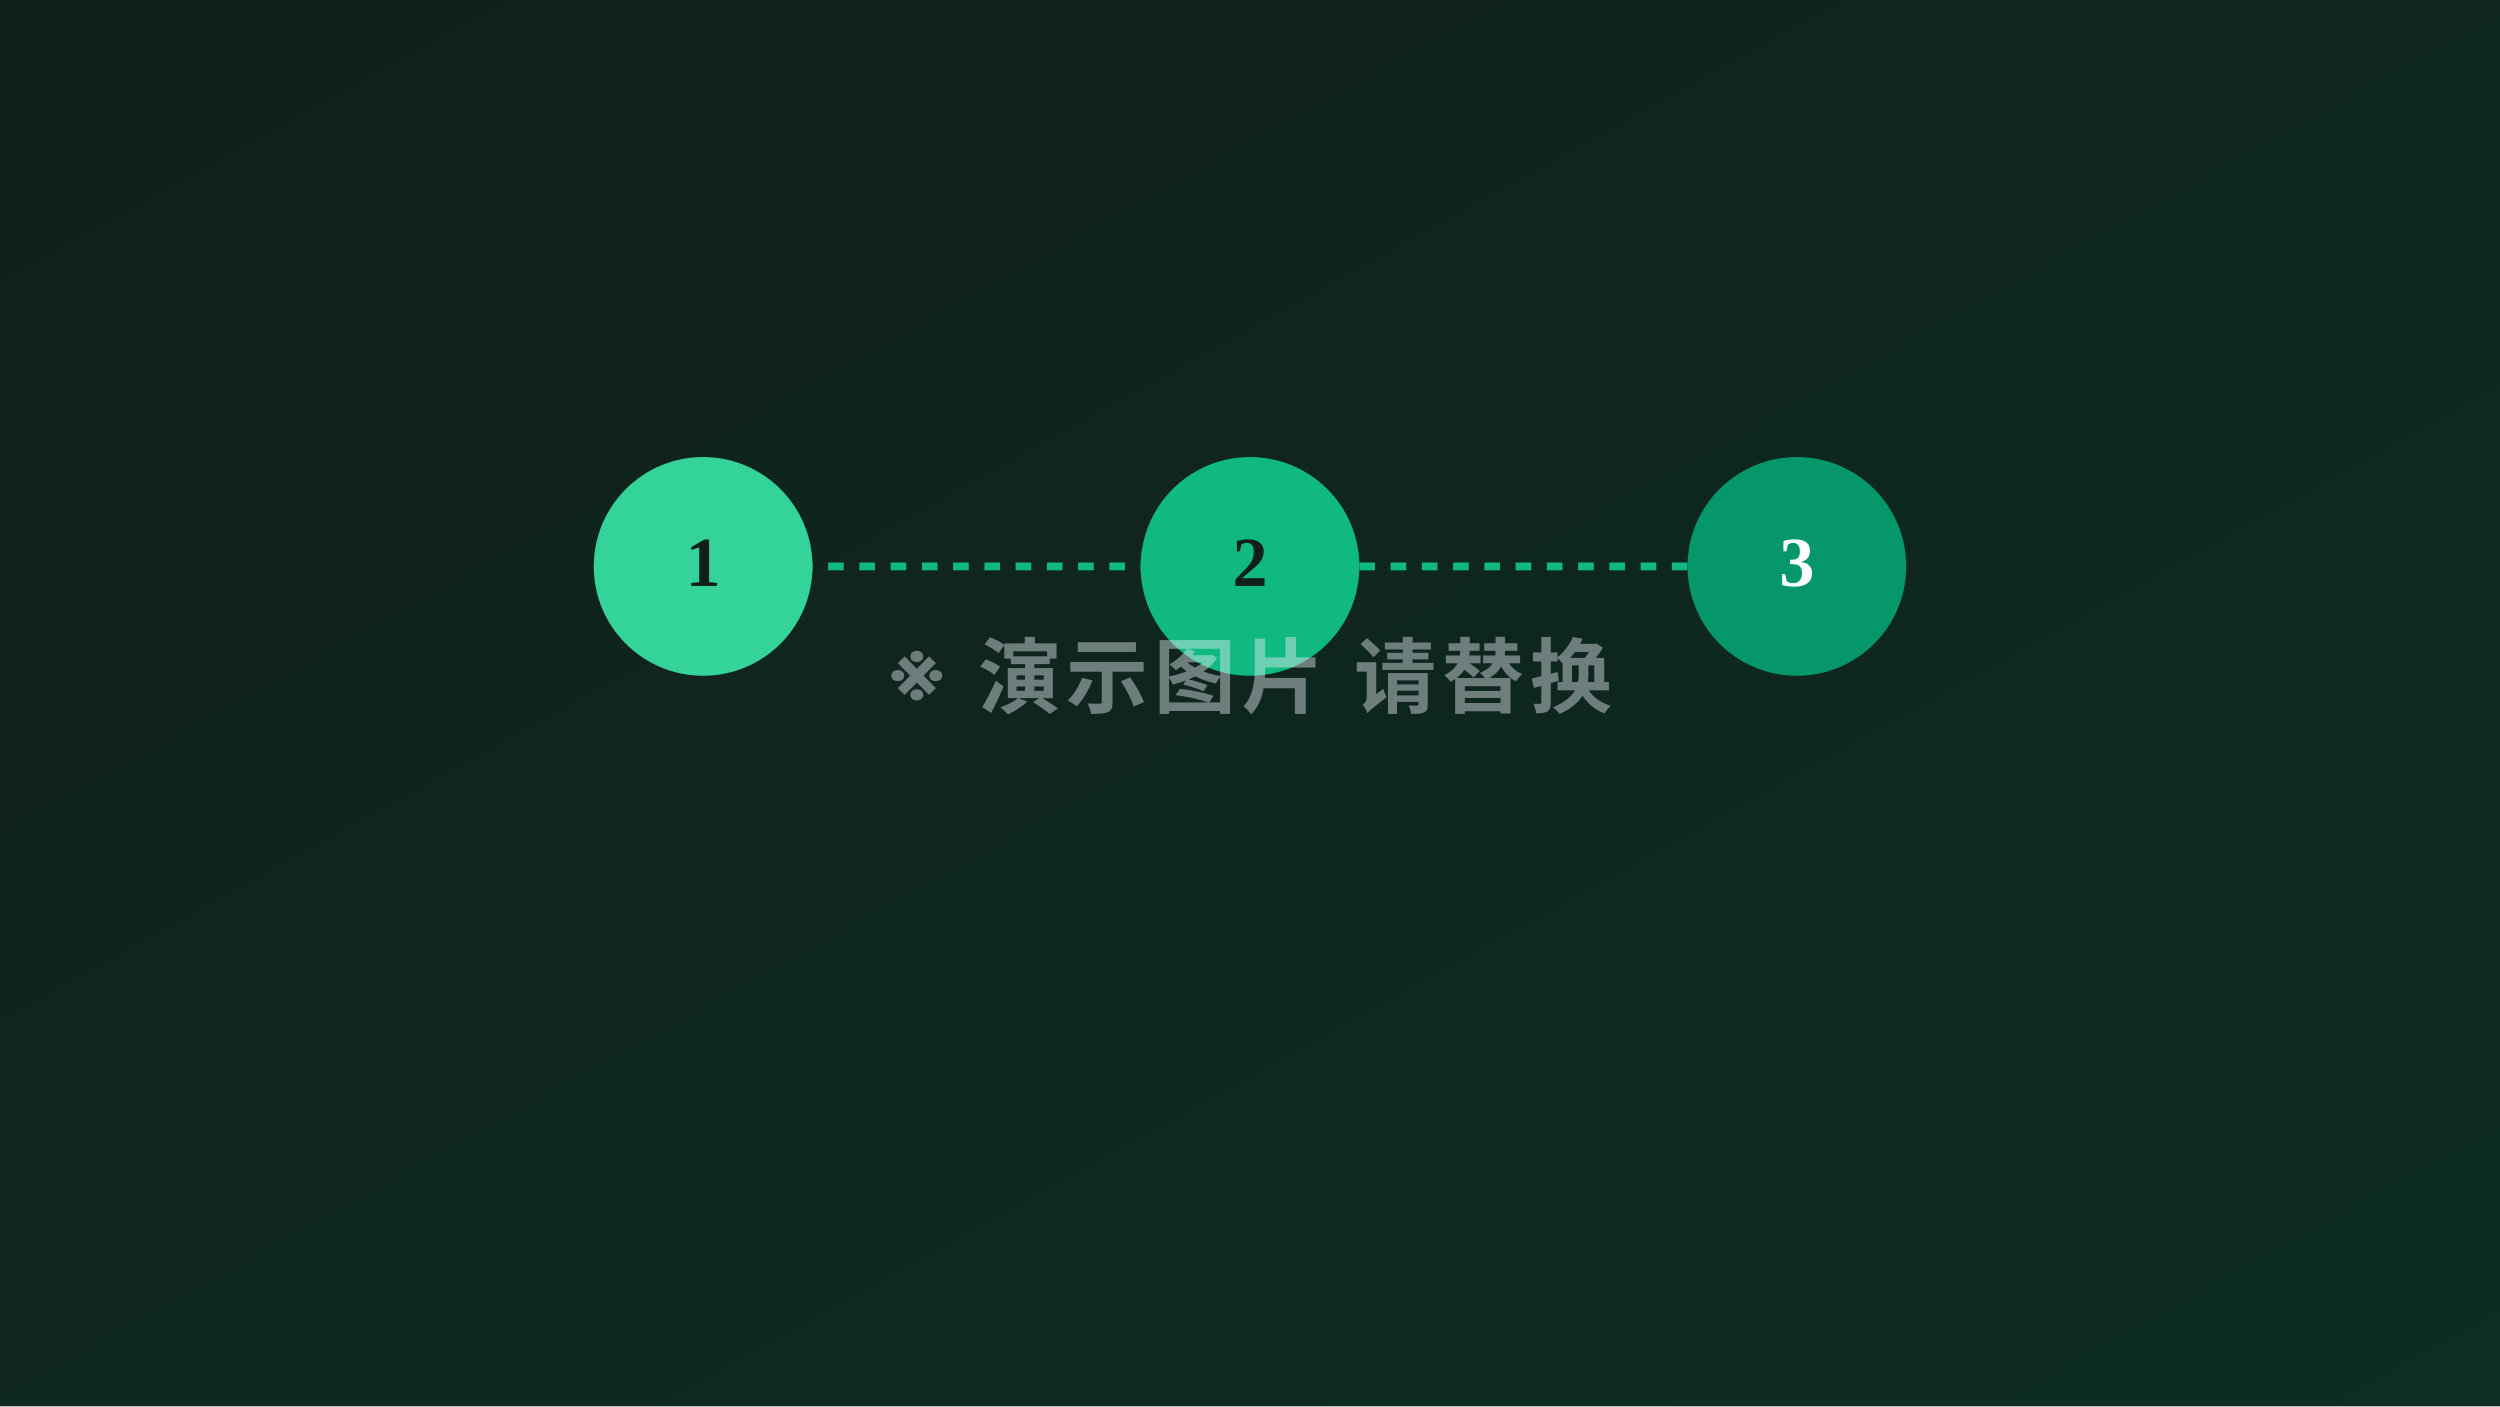
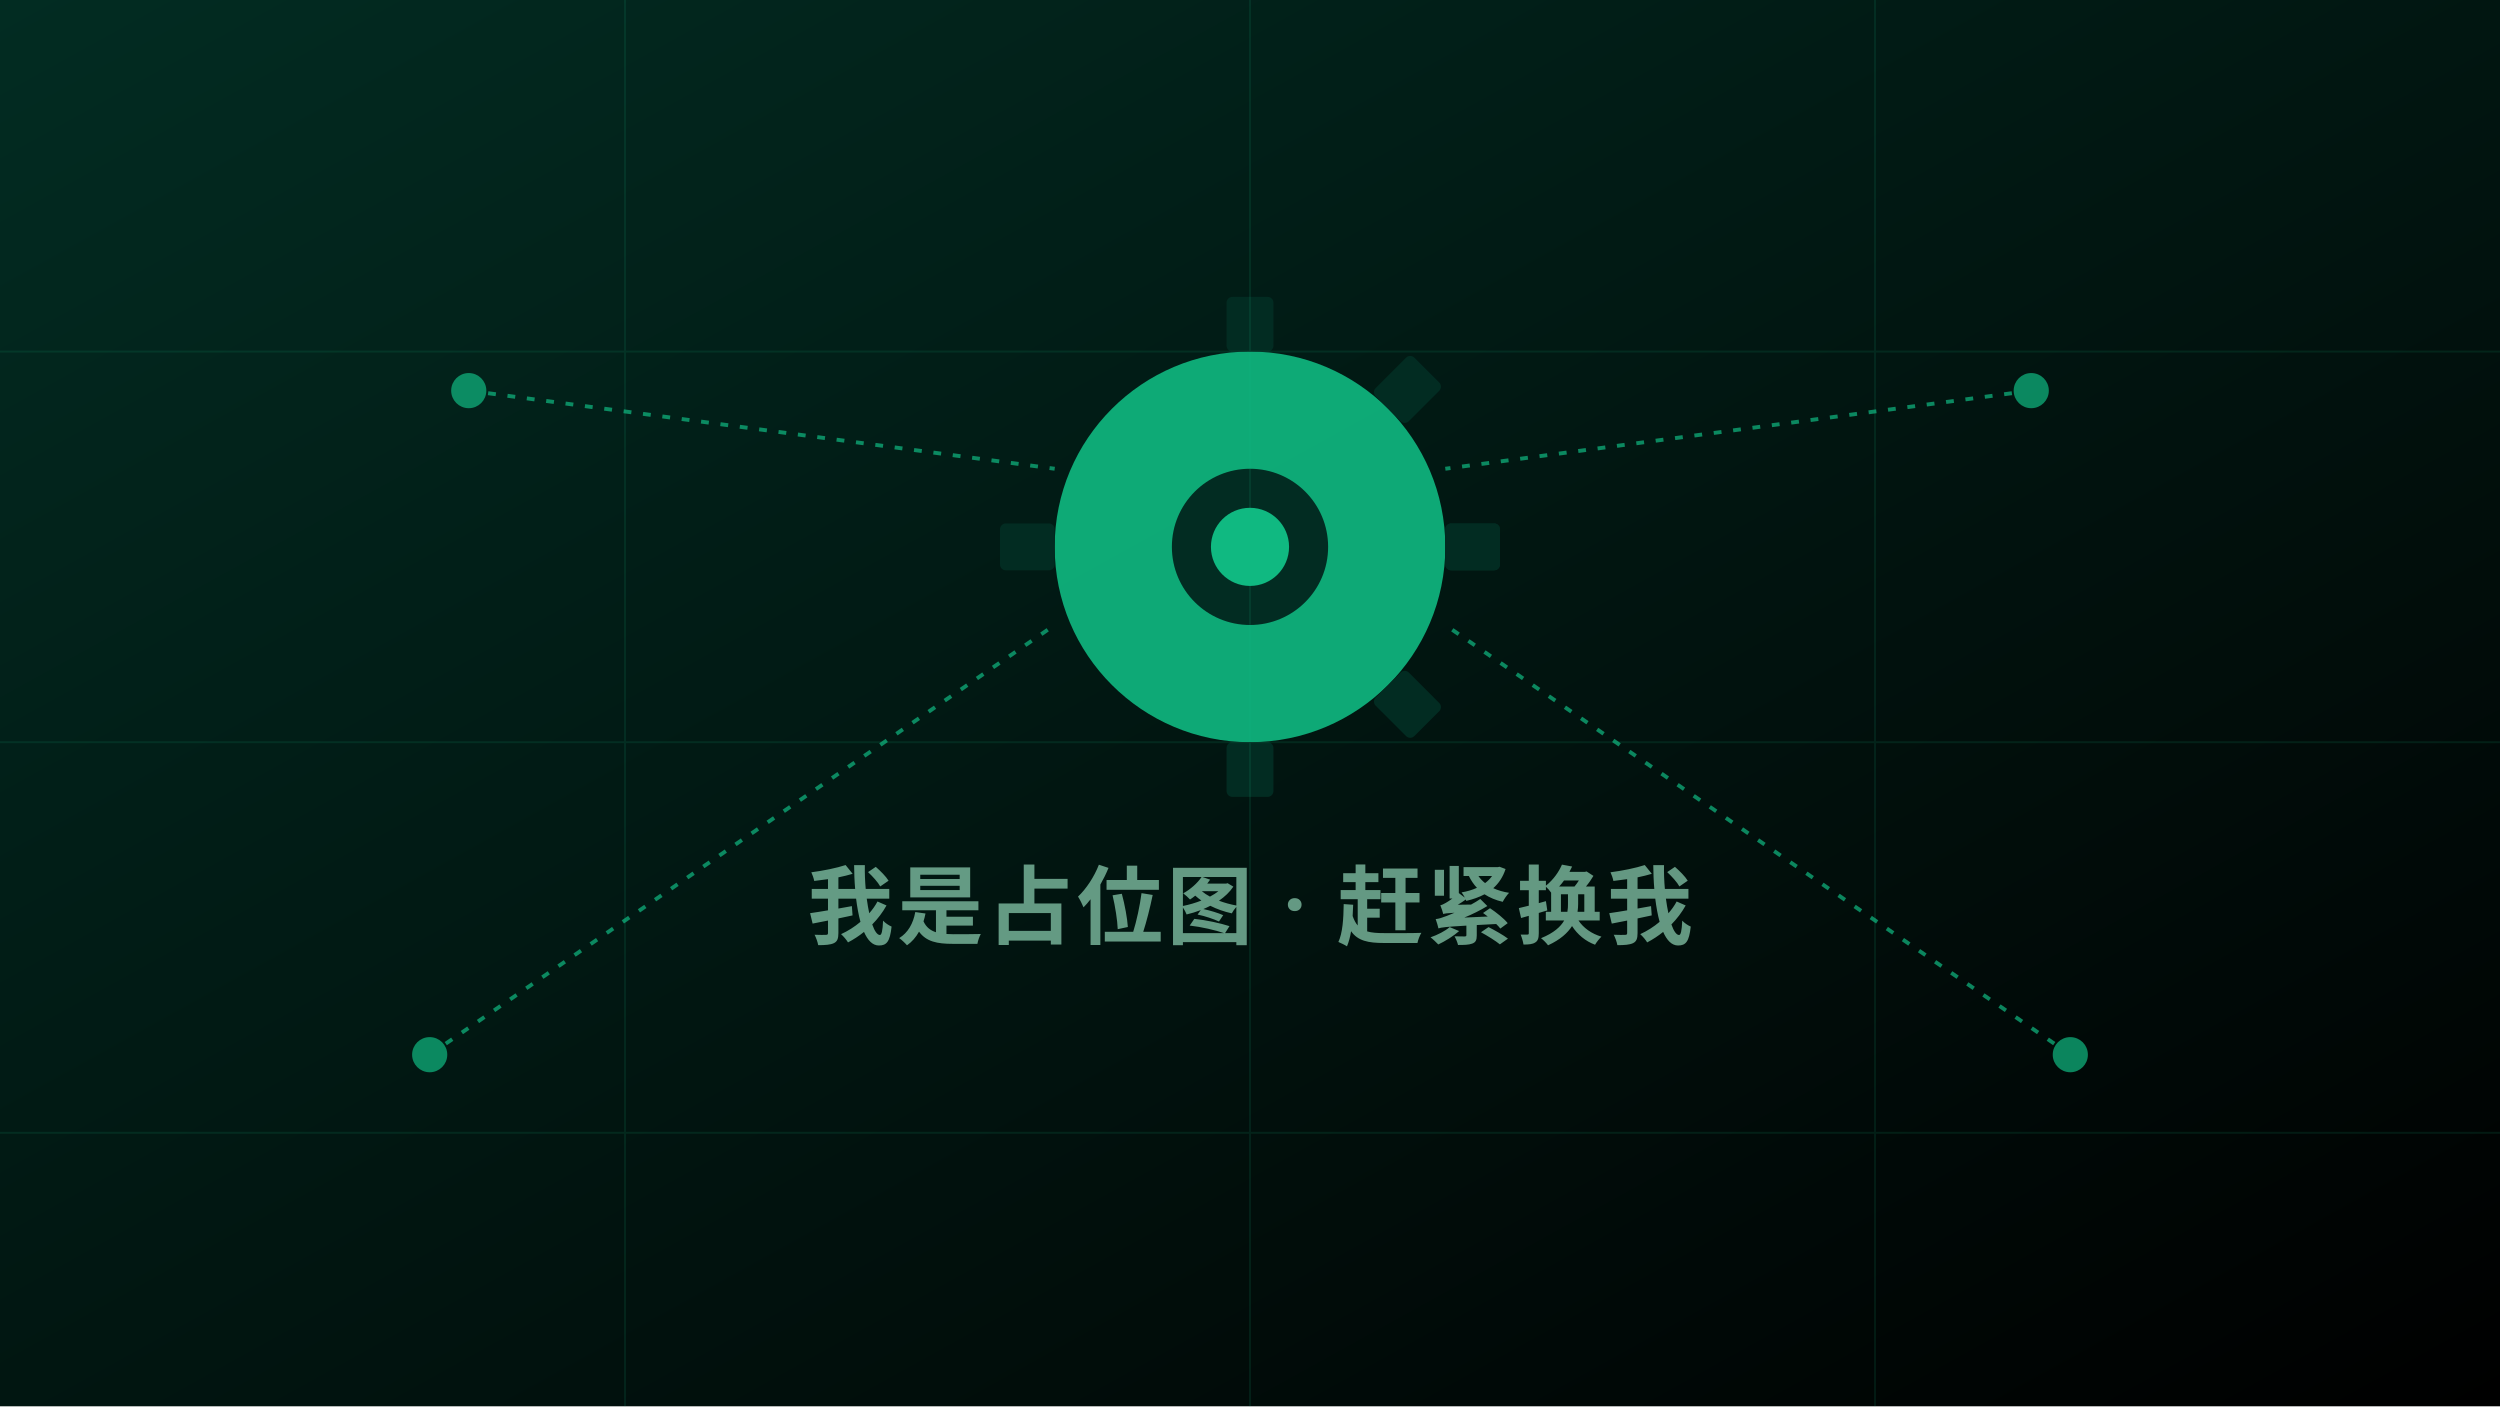
<svg xmlns="http://www.w3.org/2000/svg" viewBox="0 0 1280 720" width="1280" height="720">
  <defs>
    <linearGradient id="bg" x1="0" y1="0" x2="1" y2="1">
-       <stop offset="0%" stop-color="#0F1F1A" />
-       <stop offset="100%" stop-color="#0E2E22" />
+       <stop offset="0%" stop-color="#022C22" />
+       <stop offset="100%" stop-color="#000000" />
    </linearGradient>
  </defs>
  <rect width="1280" height="720" fill="url(#bg)" />
-   <g transform="translate(640,290)">
-     <line x1="-280" y1="0" x2="280" y2="0" stroke="#10B981" stroke-width="4" stroke-dasharray="8 8" />
-     <circle cx="-280" cy="0" r="56" fill="#34D399" />
-     <text x="-280" y="10" text-anchor="middle" font-size="36" font-weight="900" fill="#0F1F1A">1</text>
-     <circle cx="0" cy="0" r="56" fill="#10B981" />
-     <text x="0" y="10" text-anchor="middle" font-size="36" font-weight="900" fill="#0F1F1A">2</text>
-     <circle cx="280" cy="0" r="56" fill="#059669" />
-     <text x="280" y="10" text-anchor="middle" font-size="36" font-weight="900" fill="#FFFFFF">3</text>
+   <g transform="translate(640 280)">
+     <g fill="#10B981" opacity="0.9">
+       <circle r="100" />
+     </g>
+     <g fill="#022C22">
+       <rect x="-12" y="-128" width="24" height="28" rx="3" />
+       <rect x="-12" y="100" width="24" height="28" rx="3" />
+       <rect x="-128" y="-12" width="28" height="24" rx="3" />
+       <rect x="100" y="-12" width="28" height="24" rx="3" />
+       <rect x="-12" y="-128" width="24" height="28" rx="3" transform="rotate(45)" />
+       <rect x="-12" y="-128" width="24" height="28" rx="3" transform="rotate(90)" />
+       <rect x="-12" y="-128" width="24" height="28" rx="3" transform="rotate(135)" />
+     </g>
+     <circle r="40" fill="#022C22" />
+     <circle r="20" fill="#10B981" />
  </g>
-   <g opacity="0.45">
-     <text x="640" y="360" text-anchor="middle" font-family="-apple-system,Segoe UI,Roboto,PingFang SC,Microsoft YaHei,sans-serif" font-size="42" font-weight="700" fill="#E2E8F0" letter-spacing="3">
-       ※ 演示图片 请替换
+   <g stroke="#10B981" stroke-width="1" opacity="0.12">
+     <line x1="0" y1="180" x2="1280" y2="180" />
+     <line x1="0" y1="380" x2="1280" y2="380" />
+     <line x1="0" y1="580" x2="1280" y2="580" />
+     <line x1="320" y1="0" x2="320" y2="720" />
+     <line x1="640" y1="0" x2="640" y2="720" />
+     <line x1="960" y1="0" x2="960" y2="720" />
+   </g>
+   <g stroke="#10B981" stroke-width="2" fill="#10B981" opacity="0.7">
+     <line x1="240" y1="200" x2="540" y2="240" stroke-dasharray="4 6" />
+     <line x1="220" y1="540" x2="540" y2="320" stroke-dasharray="4 6" />
+     <line x1="1040" y1="200" x2="740" y2="240" stroke-dasharray="4 6" />
+     <line x1="1060" y1="540" x2="740" y2="320" stroke-dasharray="4 6" />
+     <circle cx="240" cy="200" r="8" />
+     <circle cx="220" cy="540" r="8" />
+     <circle cx="1040" cy="200" r="8" />
+     <circle cx="1060" cy="540" r="8" />
+   </g>
+   <g opacity="0.6">
+     <text x="640" y="480" text-anchor="middle" font-family="-apple-system,Segoe UI,Roboto,PingFang SC,Microsoft YaHei,sans-serif" font-size="44" font-weight="700" fill="#A7F3D0" letter-spacing="2">
+       我是占位图 · 赶紧换我
    </text>
  </g>
</svg>
